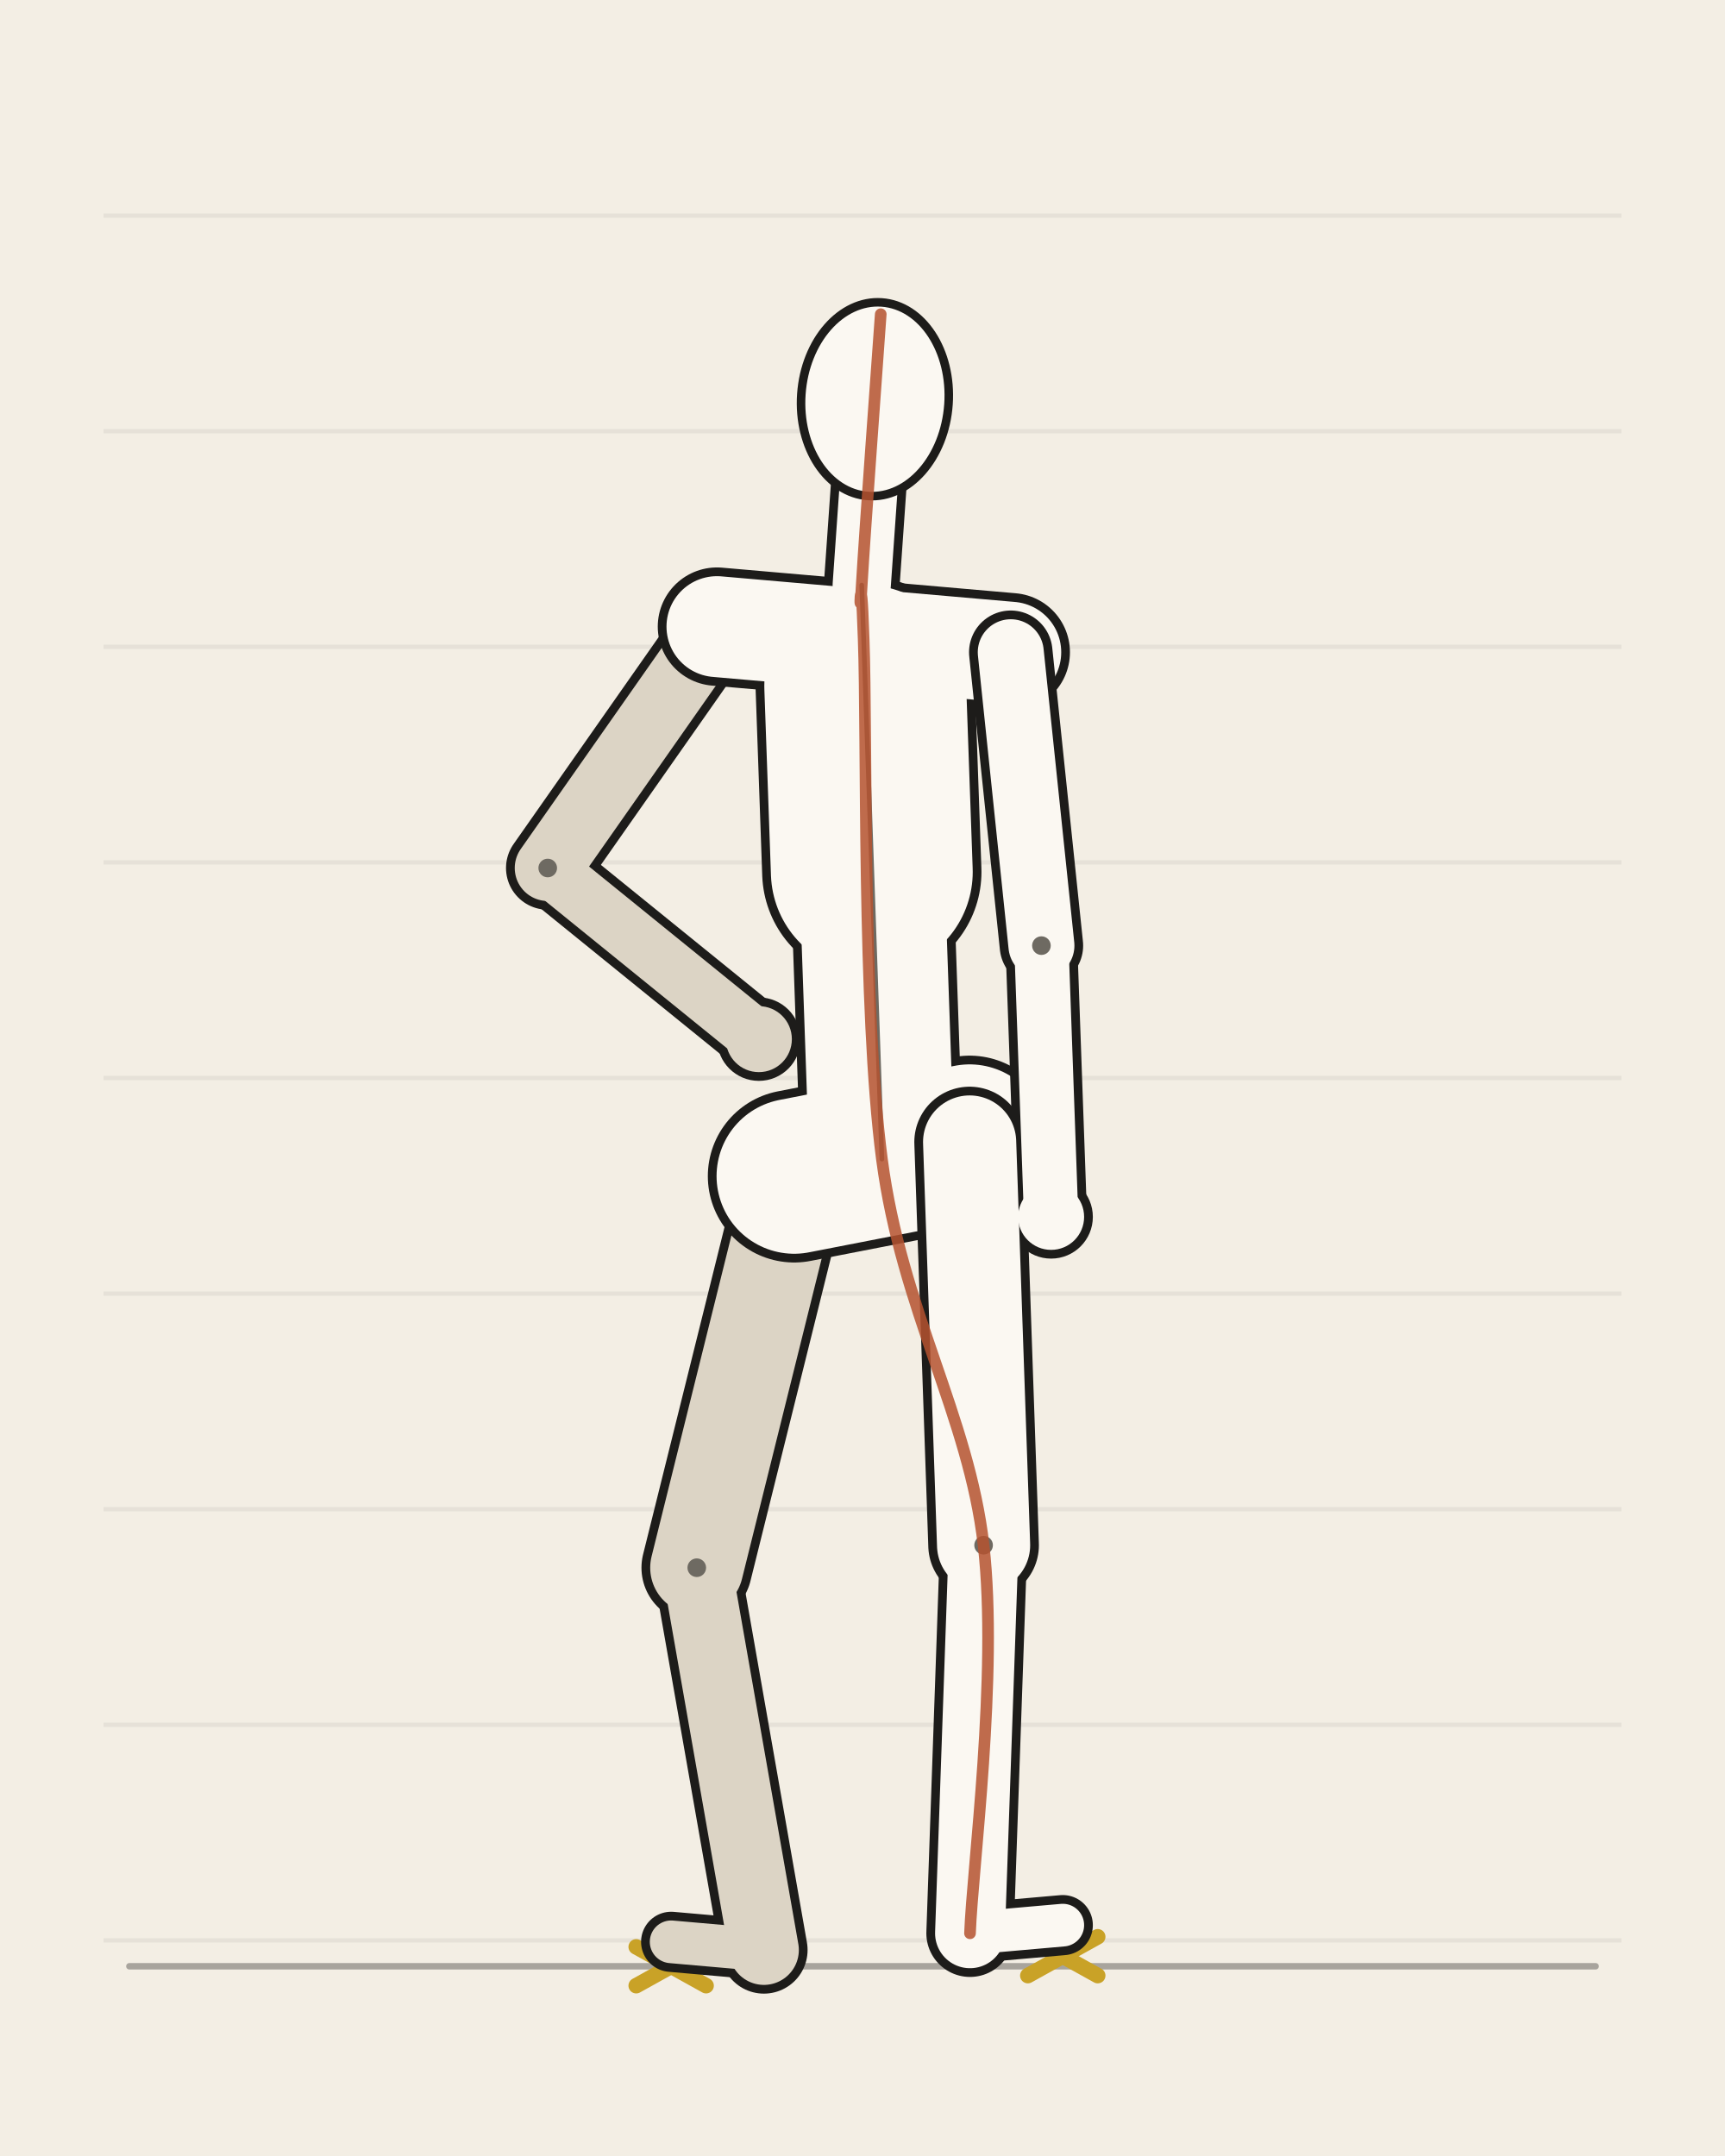
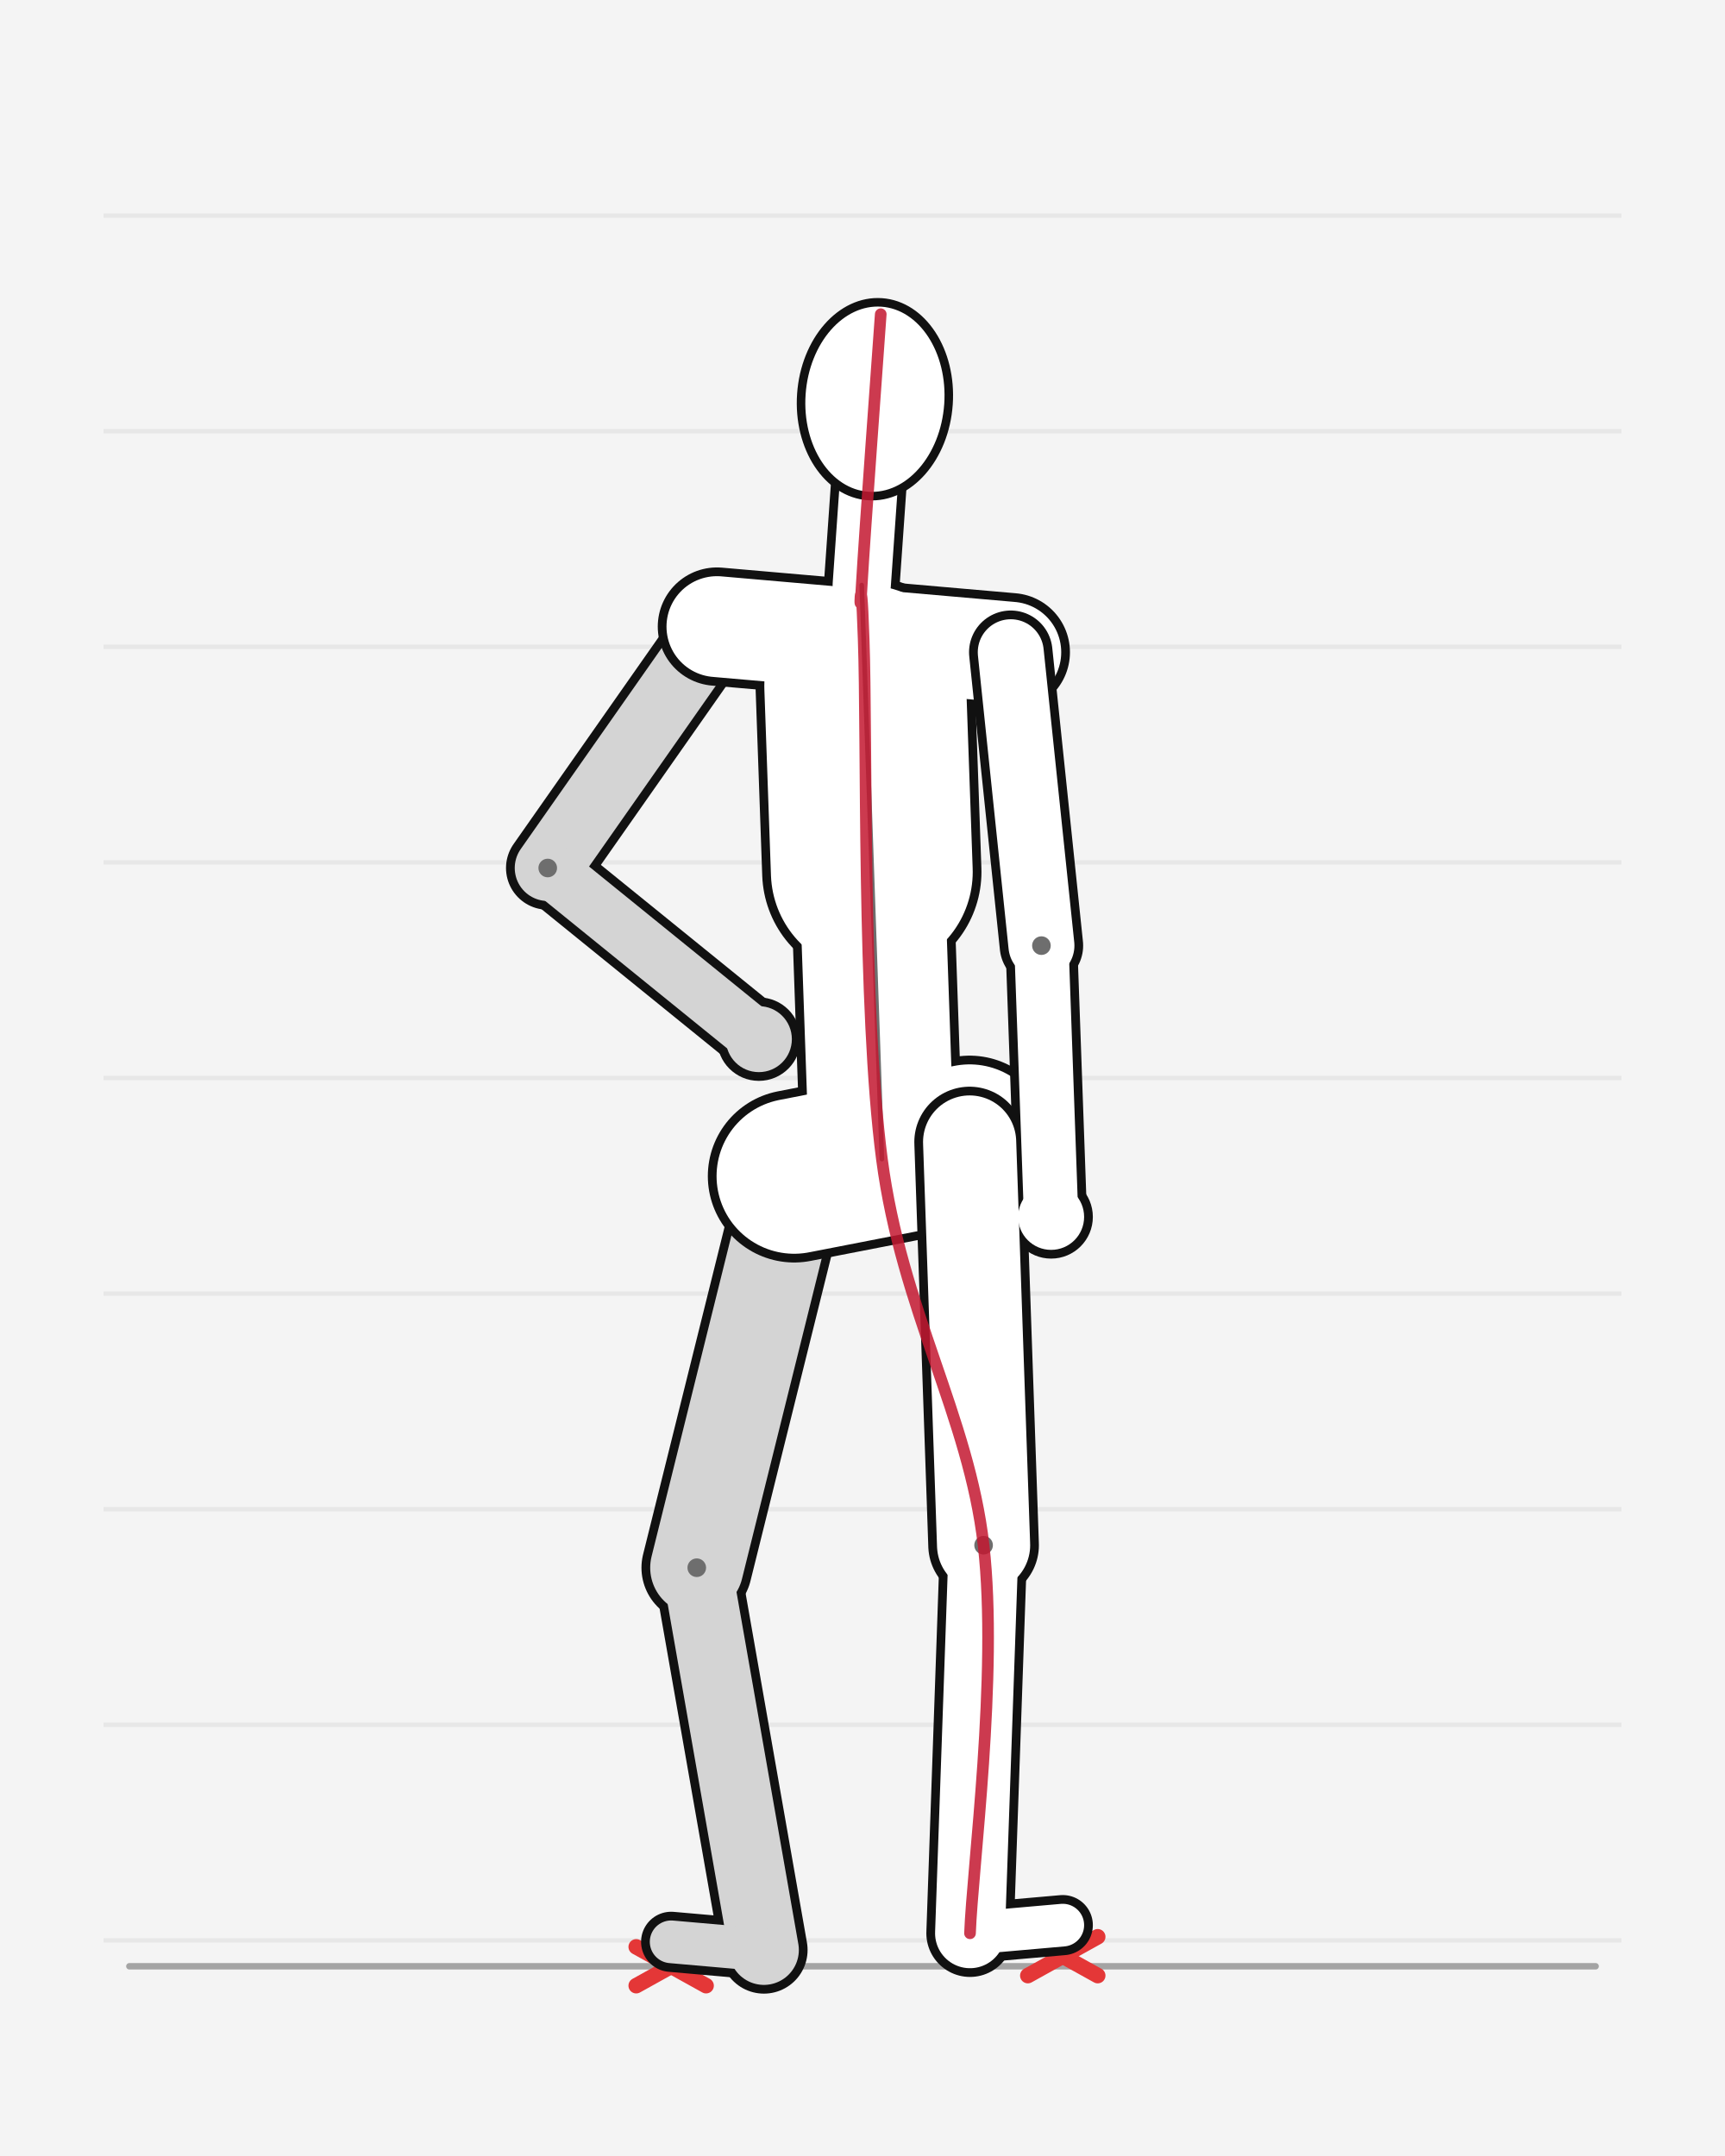
<svg xmlns="http://www.w3.org/2000/svg" viewBox="0 0 400 500" width="400" height="500" role="img" aria-label="communication before">
-   <rect width="400" height="500" fill="#F3EEE4" />
-   <g stroke="#1D1C1A" stroke-opacity="0.06" stroke-width="1">
+   <rect width="400" height="500" fill="#F4F4F4" />
+   <g stroke="#111111" stroke-opacity="0.06" stroke-width="1">
    <line x1="24" y1="50" x2="376" y2="50" />
    <line x1="24" y1="100" x2="376" y2="100" />
    <line x1="24" y1="150" x2="376" y2="150" />
    <line x1="24" y1="200" x2="376" y2="200" />
    <line x1="24" y1="250" x2="376" y2="250" />
    <line x1="24" y1="300" x2="376" y2="300" />
    <line x1="24" y1="350" x2="376" y2="350" />
    <line x1="24" y1="400" x2="376" y2="400" />
    <line x1="24" y1="450" x2="376" y2="450" />
  </g>
-   <line x1="30" y1="456" x2="370" y2="456" stroke="#1D1C1A" stroke-width="1.5" stroke-linecap="round" stroke-opacity="0.35" />
+   <line x1="30" y1="456" x2="370" y2="456" stroke="#111111" stroke-width="1.5" stroke-linecap="round" stroke-opacity="0.35" />
  <g transform="translate(200 456) scale(0.9) translate(-200 -456)">
-     <line x1="141.7" y1="451" x2="159.7" y2="461" stroke="#C9A227" stroke-width="4" stroke-linecap="round" />
-     <line x1="141.7" y1="461" x2="159.7" y2="451" stroke="#C9A227" stroke-width="4" stroke-linecap="round" />
-     <line x1="242.6" y1="448.4" x2="260.6" y2="458.4" stroke="#C9A227" stroke-width="4" stroke-linecap="round" />
-     <line x1="242.6" y1="458.4" x2="260.6" y2="448.4" stroke="#C9A227" stroke-width="4" stroke-linecap="round" />
-     <line x1="182.4" y1="252.4" x2="157.3" y2="353.3" stroke="#1D1C1A" stroke-width="28.5" stroke-linecap="round" />
-     <line x1="157.3" y1="353.3" x2="174.6" y2="451.8" stroke="#1D1C1A" stroke-width="22.5" stroke-linecap="round" />
-     <line x1="174.6" y1="451.8" x2="150.7" y2="449.7" stroke="#1D1C1A" stroke-width="15.5" stroke-linecap="round" />
-     <line x1="162.5" y1="110.8" x2="118.9" y2="173" stroke="#1D1C1A" stroke-width="21.5" stroke-linecap="round" />
-     <line x1="118.9" y1="173" x2="173.3" y2="217.1" stroke="#1D1C1A" stroke-width="18.5" stroke-linecap="round" />
-     <circle cx="173.3" cy="217.1" r="10.75" fill="#1D1C1A" />
-     <line x1="182.4" y1="252.4" x2="157.3" y2="353.3" stroke="#DCD4C5" stroke-width="24" stroke-linecap="round" />
-     <line x1="157.3" y1="353.3" x2="174.6" y2="451.8" stroke="#DCD4C5" stroke-width="18" stroke-linecap="round" />
-     <line x1="174.6" y1="451.8" x2="150.7" y2="449.7" stroke="#DCD4C5" stroke-width="11" stroke-linecap="round" />
-     <line x1="162.5" y1="110.8" x2="118.9" y2="173" stroke="#DCD4C5" stroke-width="17" stroke-linecap="round" />
-     <line x1="118.9" y1="173" x2="173.3" y2="217.1" stroke="#DCD4C5" stroke-width="14" stroke-linecap="round" />
-     <circle cx="173.3" cy="217.1" r="8.5" fill="#DCD4C5" />
-     <line x1="162.5" y1="110.8" x2="238.2" y2="117.4" stroke="#1D1C1A" stroke-width="30.5" stroke-linecap="round" />
-     <line x1="200.7" y1="126.1" x2="202.4" y2="174" stroke="#1D1C1A" stroke-width="56.5" stroke-linecap="round" />
-     <line x1="202.4" y1="174" x2="205" y2="248" stroke="#1D1C1A" stroke-width="41.94" stroke-linecap="round" />
-     <line x1="182.4" y1="252.4" x2="227.6" y2="243.6" stroke="#1D1C1A" stroke-width="44.5" stroke-linecap="round" />
-     <line x1="199.8" y1="100.1" x2="202.6" y2="60.2" stroke="#1D1C1A" stroke-width="19.5" stroke-linecap="round" />
-     <ellipse cx="203.2" cy="52.2" rx="19" ry="25" transform="rotate(4 203.2 52.2)" fill="#1D1C1A" stroke="#1D1C1A" stroke-width="0" />
-     <line x1="162.5" y1="110.8" x2="238.2" y2="117.4" stroke="#FBF8F2" stroke-width="26" stroke-linecap="round" />
-     <line x1="200.7" y1="126.1" x2="202.4" y2="174" stroke="#FBF8F2" stroke-width="52" stroke-linecap="round" />
-     <line x1="202.4" y1="174" x2="205" y2="248" stroke="#FBF8F2" stroke-width="37.44" stroke-linecap="round" />
-     <line x1="182.4" y1="252.4" x2="227.6" y2="243.6" stroke="#FBF8F2" stroke-width="40" stroke-linecap="round" />
-     <line x1="199.8" y1="100.1" x2="202.6" y2="60.2" stroke="#FBF8F2" stroke-width="15" stroke-linecap="round" />
-     <ellipse cx="203.2" cy="52.2" rx="19" ry="25" transform="rotate(4 203.2 52.2)" fill="#FBF8F2" stroke="#1D1C1A" stroke-width="2.2" />
-     <line x1="227.6" y1="243.6" x2="231.2" y2="347.5" stroke="#1D1C1A" stroke-width="28.5" stroke-linecap="round" />
-     <line x1="231.2" y1="347.5" x2="227.7" y2="447.5" stroke="#1D1C1A" stroke-width="22.5" stroke-linecap="round" />
-     <line x1="227.7" y1="447.5" x2="251.6" y2="445.4" stroke="#1D1C1A" stroke-width="15.5" stroke-linecap="round" />
-     <line x1="238.2" y1="117.4" x2="246.1" y2="193" stroke="#1D1C1A" stroke-width="21.5" stroke-linecap="round" />
-     <line x1="246.1" y1="193" x2="248.6" y2="262.9" stroke="#1D1C1A" stroke-width="18.5" stroke-linecap="round" />
-     <circle cx="248.6" cy="262.9" r="10.75" fill="#1D1C1A" />
-     <line x1="227.6" y1="243.6" x2="231.2" y2="347.5" stroke="#FBF8F2" stroke-width="24" stroke-linecap="round" />
-     <line x1="231.2" y1="347.5" x2="227.7" y2="447.5" stroke="#FBF8F2" stroke-width="18" stroke-linecap="round" />
-     <line x1="227.7" y1="447.5" x2="251.6" y2="445.4" stroke="#FBF8F2" stroke-width="11" stroke-linecap="round" />
-     <line x1="238.2" y1="117.4" x2="246.1" y2="193" stroke="#FBF8F2" stroke-width="17" stroke-linecap="round" />
-     <line x1="246.1" y1="193" x2="248.6" y2="262.9" stroke="#FBF8F2" stroke-width="14" stroke-linecap="round" />
-     <circle cx="248.6" cy="262.9" r="8.5" fill="#FBF8F2" />
-     <polyline points="199.8,100.1 200.3,114.1 205,248" fill="none" stroke="#6E6A62" stroke-width="1.2" stroke-linecap="round" stroke-linejoin="round" />
-     <circle cx="246.1" cy="193" r="2.4" fill="#6E6A62" />
-     <circle cx="231.2" cy="347.5" r="2.4" fill="#6E6A62" />
-     <circle cx="118.9" cy="173" r="2.4" fill="#6E6A62" />
-     <circle cx="157.3" cy="353.3" r="2.4" fill="#6E6A62" />
-     <path d="M204.7,30.3 C203.9,41.9 200.6,86.1 199.8,100.1 C199.1,114.1 199.5,89.4 200.3,114.1 C201.2,138.7 199.9,209.1 205,248 C210.1,286.9 227.4,314.3 231.2,347.5 C235,380.8 228.3,430.8 227.7,447.5" fill="none" stroke="#B5532F" stroke-width="3" stroke-linecap="round" stroke-opacity="0.85" stroke-dasharray="0" />
+     <line x1="141.7" y1="451" x2="159.7" y2="461" stroke="#E43737" stroke-width="4" stroke-linecap="round" />
+     <line x1="141.7" y1="461" x2="159.7" y2="451" stroke="#E43737" stroke-width="4" stroke-linecap="round" />
+     <line x1="242.6" y1="448.4" x2="260.6" y2="458.4" stroke="#E43737" stroke-width="4" stroke-linecap="round" />
+     <line x1="242.6" y1="458.4" x2="260.6" y2="448.4" stroke="#E43737" stroke-width="4" stroke-linecap="round" />
+     <line x1="182.4" y1="252.4" x2="157.3" y2="353.3" stroke="#111111" stroke-width="28.5" stroke-linecap="round" />
+     <line x1="157.3" y1="353.3" x2="174.6" y2="451.8" stroke="#111111" stroke-width="22.5" stroke-linecap="round" />
+     <line x1="174.6" y1="451.8" x2="150.7" y2="449.7" stroke="#111111" stroke-width="15.5" stroke-linecap="round" />
+     <line x1="162.5" y1="110.8" x2="118.9" y2="173" stroke="#111111" stroke-width="21.5" stroke-linecap="round" />
+     <line x1="118.9" y1="173" x2="173.3" y2="217.1" stroke="#111111" stroke-width="18.5" stroke-linecap="round" />
+     <circle cx="173.3" cy="217.1" r="10.75" fill="#111111" />
+     <line x1="182.4" y1="252.4" x2="157.3" y2="353.3" stroke="#D4D4D4" stroke-width="24" stroke-linecap="round" />
+     <line x1="157.3" y1="353.3" x2="174.6" y2="451.8" stroke="#D4D4D4" stroke-width="18" stroke-linecap="round" />
+     <line x1="174.6" y1="451.8" x2="150.7" y2="449.7" stroke="#D4D4D4" stroke-width="11" stroke-linecap="round" />
+     <line x1="162.5" y1="110.8" x2="118.9" y2="173" stroke="#D4D4D4" stroke-width="17" stroke-linecap="round" />
+     <line x1="118.9" y1="173" x2="173.3" y2="217.1" stroke="#D4D4D4" stroke-width="14" stroke-linecap="round" />
+     <circle cx="173.3" cy="217.1" r="8.5" fill="#D4D4D4" />
+     <line x1="162.5" y1="110.8" x2="238.2" y2="117.4" stroke="#111111" stroke-width="30.5" stroke-linecap="round" />
+     <line x1="200.7" y1="126.1" x2="202.4" y2="174" stroke="#111111" stroke-width="56.5" stroke-linecap="round" />
+     <line x1="202.4" y1="174" x2="205" y2="248" stroke="#111111" stroke-width="41.94" stroke-linecap="round" />
+     <line x1="182.4" y1="252.4" x2="227.6" y2="243.6" stroke="#111111" stroke-width="44.5" stroke-linecap="round" />
+     <line x1="199.8" y1="100.1" x2="202.6" y2="60.2" stroke="#111111" stroke-width="19.5" stroke-linecap="round" />
+     <ellipse cx="203.2" cy="52.2" rx="19" ry="25" transform="rotate(4 203.2 52.2)" fill="#111111" stroke="#111111" stroke-width="0" />
+     <line x1="162.5" y1="110.8" x2="238.2" y2="117.4" stroke="#FFFFFF" stroke-width="26" stroke-linecap="round" />
+     <line x1="200.7" y1="126.1" x2="202.4" y2="174" stroke="#FFFFFF" stroke-width="52" stroke-linecap="round" />
+     <line x1="202.4" y1="174" x2="205" y2="248" stroke="#FFFFFF" stroke-width="37.44" stroke-linecap="round" />
+     <line x1="182.4" y1="252.4" x2="227.6" y2="243.6" stroke="#FFFFFF" stroke-width="40" stroke-linecap="round" />
+     <line x1="199.8" y1="100.1" x2="202.6" y2="60.2" stroke="#FFFFFF" stroke-width="15" stroke-linecap="round" />
+     <ellipse cx="203.2" cy="52.2" rx="19" ry="25" transform="rotate(4 203.2 52.2)" fill="#FFFFFF" stroke="#111111" stroke-width="2.2" />
+     <line x1="227.6" y1="243.6" x2="231.2" y2="347.5" stroke="#111111" stroke-width="28.5" stroke-linecap="round" />
+     <line x1="231.2" y1="347.5" x2="227.7" y2="447.5" stroke="#111111" stroke-width="22.5" stroke-linecap="round" />
+     <line x1="227.7" y1="447.5" x2="251.6" y2="445.4" stroke="#111111" stroke-width="15.5" stroke-linecap="round" />
+     <line x1="238.2" y1="117.4" x2="246.1" y2="193" stroke="#111111" stroke-width="21.5" stroke-linecap="round" />
+     <line x1="246.1" y1="193" x2="248.6" y2="262.9" stroke="#111111" stroke-width="18.5" stroke-linecap="round" />
+     <circle cx="248.6" cy="262.9" r="10.75" fill="#111111" />
+     <line x1="227.6" y1="243.6" x2="231.2" y2="347.5" stroke="#FFFFFF" stroke-width="24" stroke-linecap="round" />
+     <line x1="231.2" y1="347.5" x2="227.7" y2="447.5" stroke="#FFFFFF" stroke-width="18" stroke-linecap="round" />
+     <line x1="227.7" y1="447.5" x2="251.6" y2="445.4" stroke="#FFFFFF" stroke-width="11" stroke-linecap="round" />
+     <line x1="238.2" y1="117.4" x2="246.1" y2="193" stroke="#FFFFFF" stroke-width="17" stroke-linecap="round" />
+     <line x1="246.1" y1="193" x2="248.6" y2="262.9" stroke="#FFFFFF" stroke-width="14" stroke-linecap="round" />
+     <circle cx="248.6" cy="262.9" r="8.5" fill="#FFFFFF" />
+     <polyline points="199.8,100.1 200.3,114.1 205,248" fill="none" stroke="#6E6E6E" stroke-width="1.2" stroke-linecap="round" stroke-linejoin="round" />
+     <circle cx="246.1" cy="193" r="2.4" fill="#6E6E6E" />
+     <circle cx="231.2" cy="347.5" r="2.4" fill="#6E6E6E" />
+     <circle cx="118.9" cy="173" r="2.4" fill="#6E6E6E" />
+     <circle cx="157.3" cy="353.3" r="2.4" fill="#6E6E6E" />
+     <path d="M204.7,30.3 C203.9,41.9 200.6,86.1 199.8,100.1 C199.1,114.1 199.5,89.4 200.3,114.1 C201.2,138.7 199.9,209.1 205,248 C210.1,286.9 227.4,314.3 231.2,347.5 C235,380.8 228.3,430.8 227.7,447.5" fill="none" stroke="#C31831" stroke-width="3" stroke-linecap="round" stroke-opacity="0.85" stroke-dasharray="0" />
  </g>
</svg>
